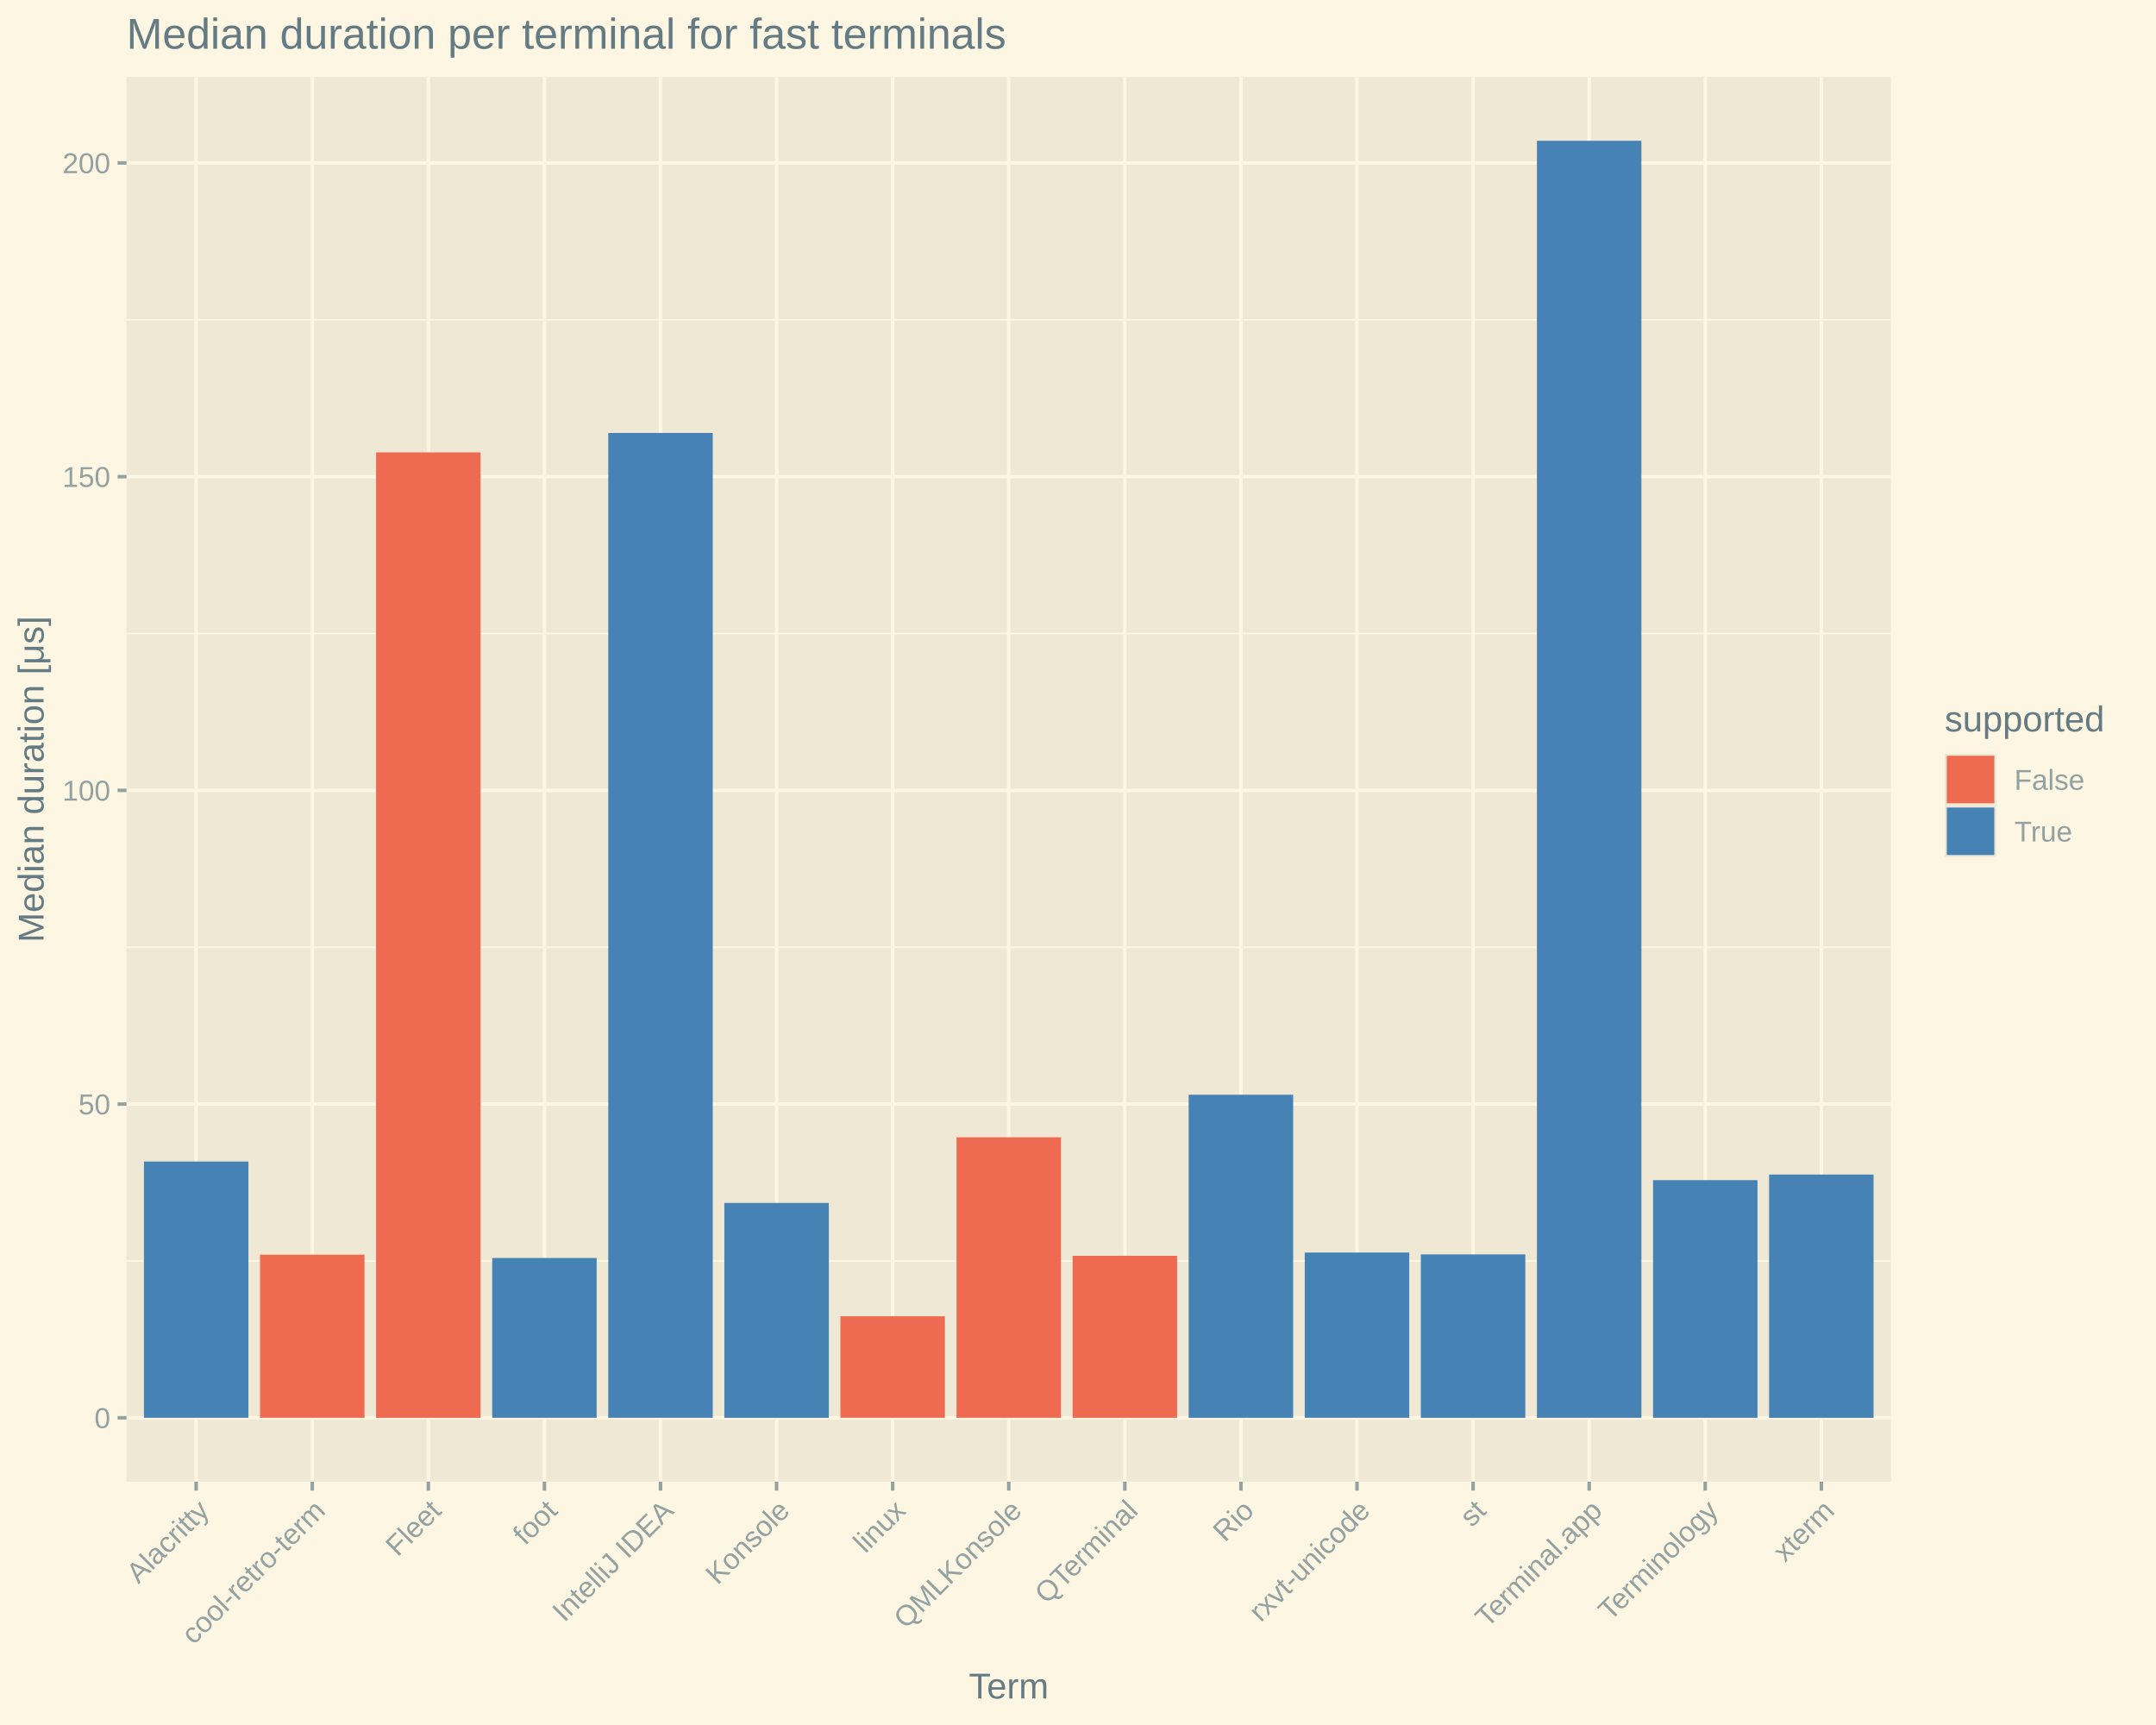
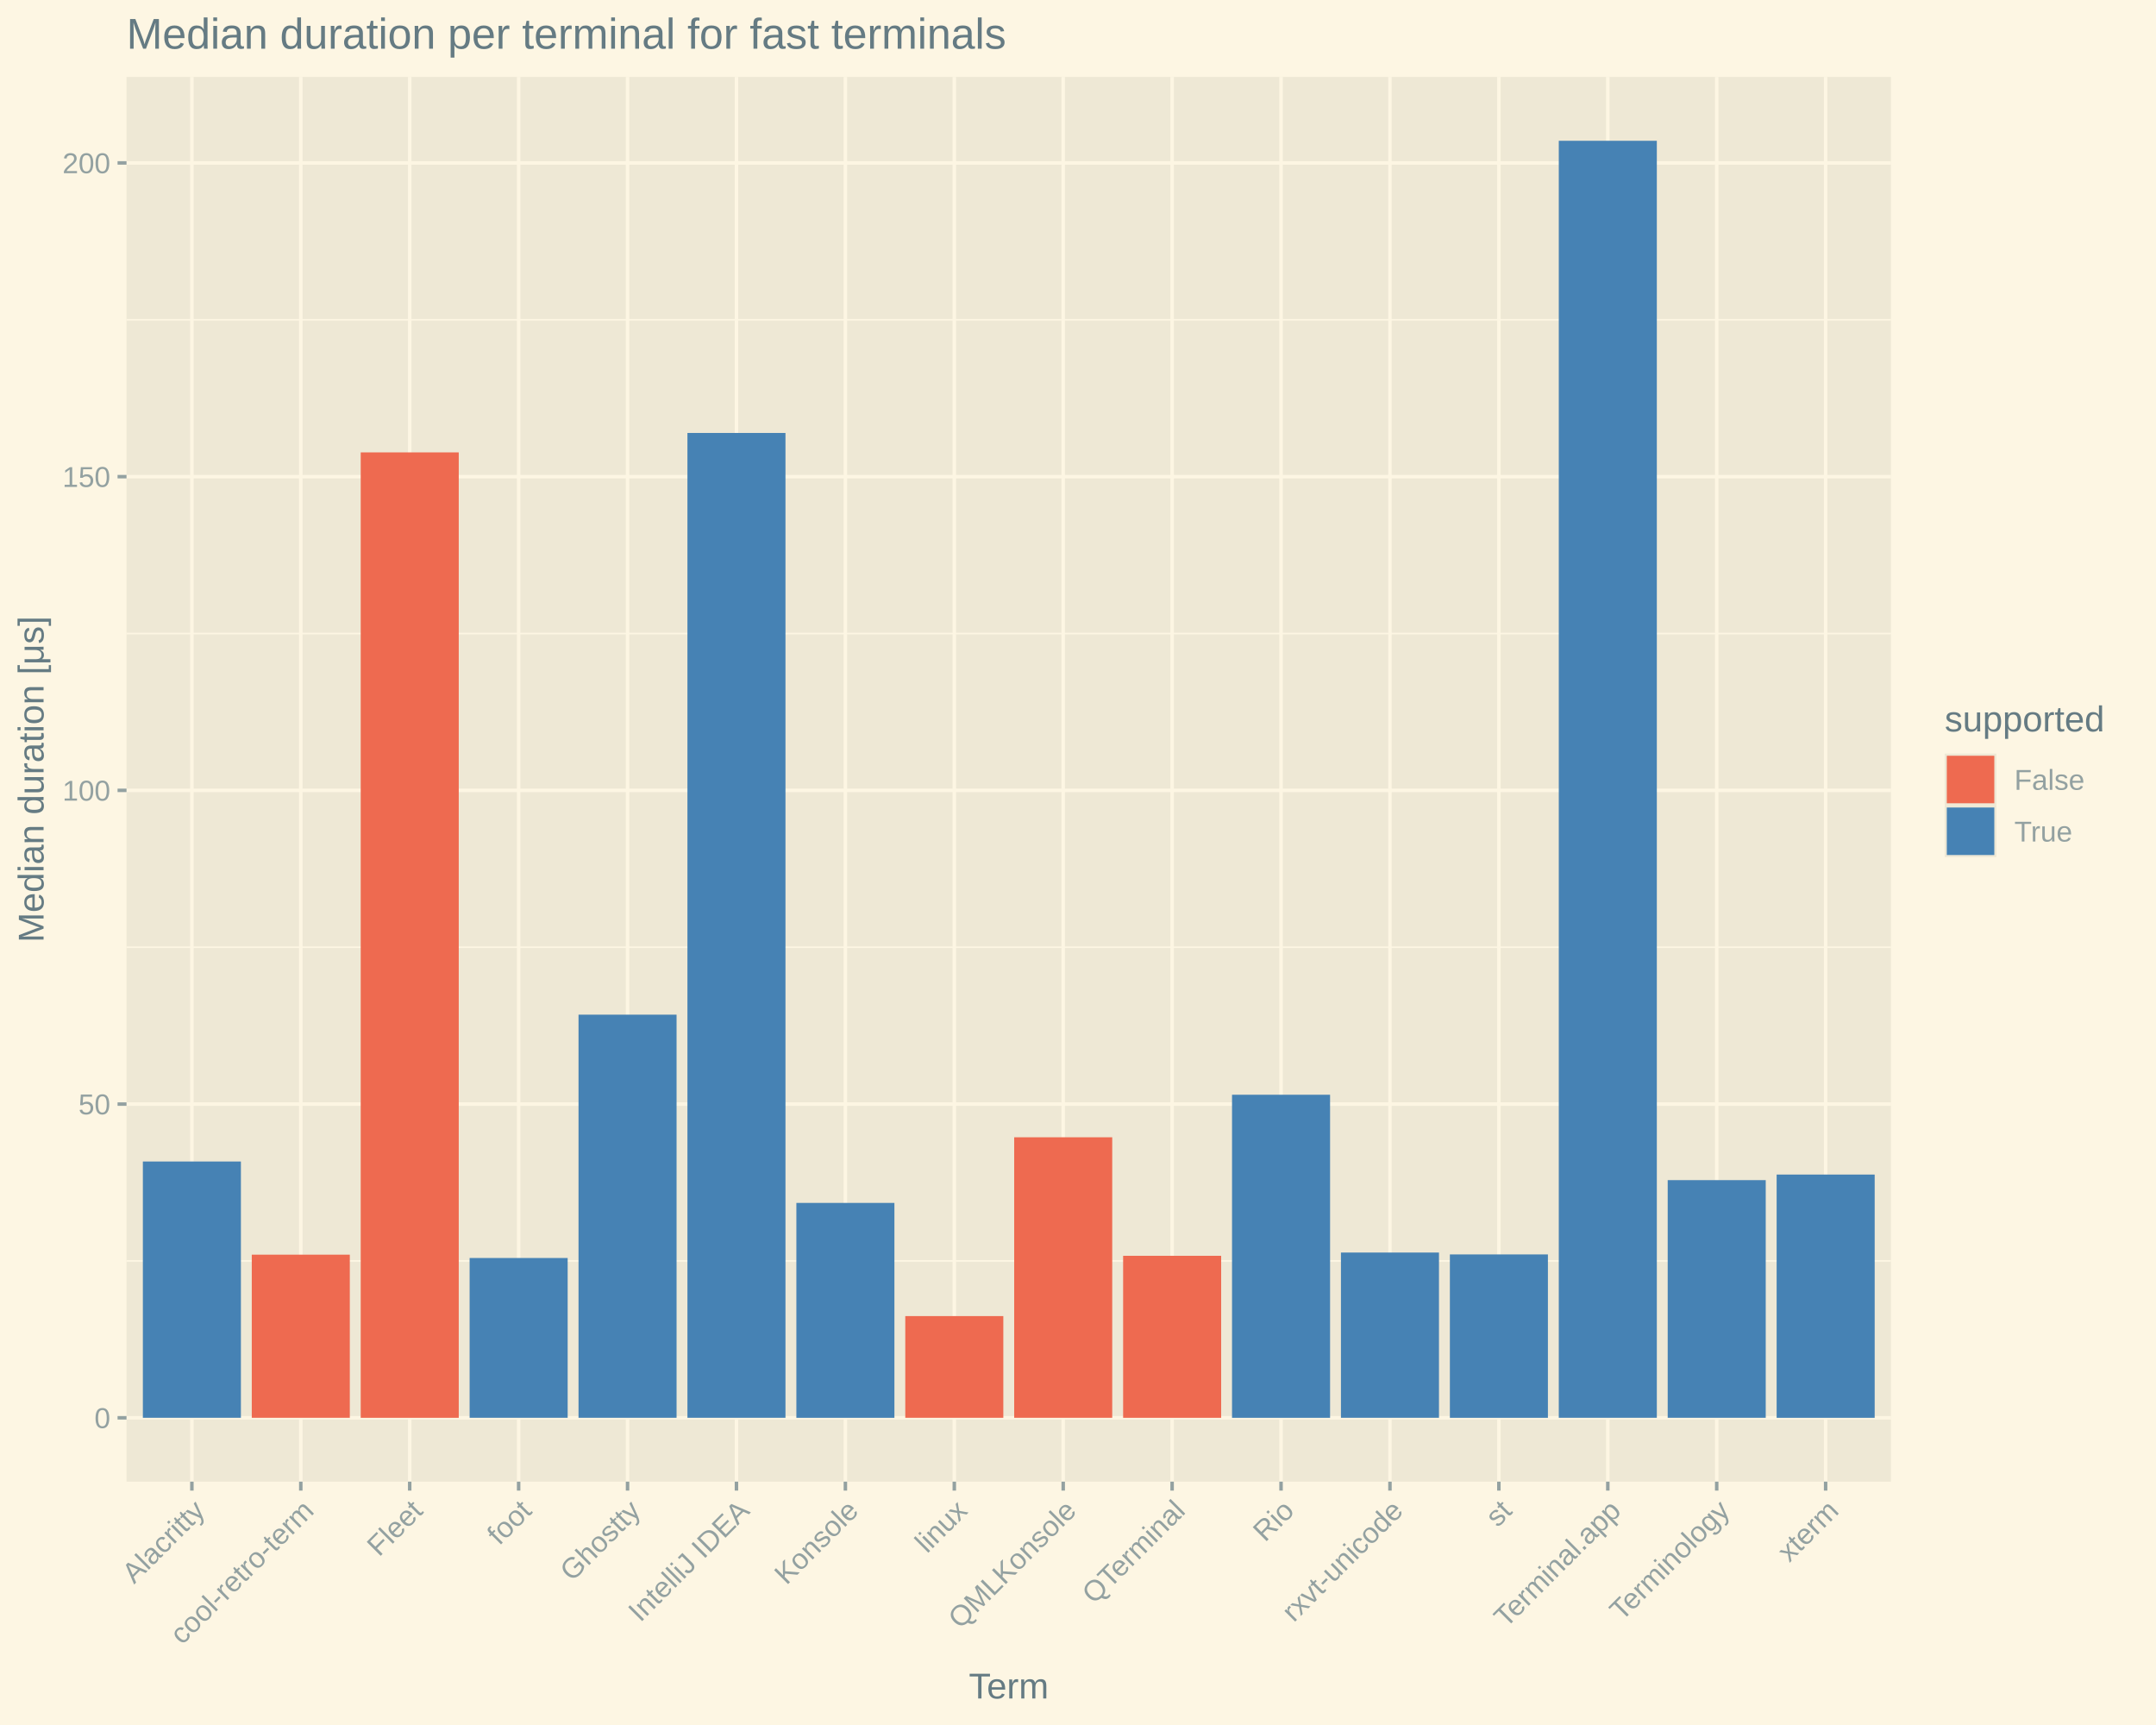
<svg xmlns="http://www.w3.org/2000/svg" width="960" height="768" class="svglite" viewBox="0 0 720 576">
  <defs>
    <style>.svglite polyline,.svglite rect{fill:none;stroke:#000;stroke-linecap:round;stroke-linejoin:round;stroke-miterlimit:10}.svglite text{white-space:pre}</style>
  </defs>
  <rect width="100%" height="100%" style="stroke:none;fill:#fdf6e3" />
  <defs>
    <clipPath id="cpMC4wMHw3MjAuMDB8MC4wMHw1NzYuMDA=">
      <path d="M0 0h720v576H0z" />
    </clipPath>
  </defs>
  <g clip-path="url(#cpMC4wMHw3MjAuMDB8MC4wMHw1NzYuMDA=)">
    <path d="M0 0h720v576H0z" style="stroke-width:1.16;stroke:none;fill:#fdf6e3" />
  </g>
  <defs>
    <clipPath id="cpNDIuMjV8NjMxLjUwfDI1LjY5fDQ5NC43NA==">
      <path d="M42.25 25.69h589.24v469.05H42.25z" />
    </clipPath>
  </defs>
  <g clip-path="url(#cpNDIuMjV8NjMxLjUwfDI1LjY5fDQ5NC43NA==)">
    <path d="M42.25 25.69h589.24v469.05H42.25z" style="stroke-width:1.16;stroke:none;fill:#eee8d5" />
    <path d="M42.25 421.04H631.5M42.25 316.29H631.5M42.25 211.54H631.5M42.25 106.78H631.5" style="stroke-width:.53;stroke:#fdf6e3;stroke-linecap:butt" />
-     <path d="M42.25 473.42H631.5M42.25 368.67H631.5M42.25 263.91H631.5M42.25 159.16H631.5M42.25 54.4H631.5M65.51 494.74V25.69M104.28 494.74V25.69M143.05 494.74V25.69M181.81 494.74V25.69M220.58 494.74V25.69M259.34 494.74V25.69M298.11 494.74V25.69M336.88 494.74V25.69M375.64 494.74V25.69M414.41 494.74V25.69M453.17 494.74V25.69M491.94 494.74V25.69M530.71 494.74V25.69M569.47 494.74V25.69M608.24 494.74V25.69" style="stroke-width:1.16;stroke:#fdf6e3;stroke-linecap:butt" />
-     <path d="M48.07 387.84h34.89v85.58H48.07z" style="stroke-width:1.07;stroke:none;stroke-linecap:butt;stroke-linejoin:miter;fill:#4682b4" />
-     <path d="M86.83 418.95h34.89v54.47H86.83zM125.6 151.06h34.89v322.37H125.6z" style="stroke-width:1.07;stroke:none;stroke-linecap:butt;stroke-linejoin:miter;fill:#ee6a50" />
-     <path d="M164.37 420.06h34.89v53.36h-34.89zM203.13 144.57h34.89v328.85h-34.89zM241.9 401.67h34.89v71.76H241.9z" style="stroke-width:1.07;stroke:none;stroke-linecap:butt;stroke-linejoin:miter;fill:#4682b4" />
-     <path d="M280.66 439.52h34.89v33.9h-34.89zM319.43 379.75h34.89v93.67h-34.89zM358.2 419.33h34.89v54.1H358.2z" style="stroke-width:1.07;stroke:none;stroke-linecap:butt;stroke-linejoin:miter;fill:#ee6a50" />
-     <path d="M396.96 365.55h34.89v107.88h-34.89zM435.73 418.24h34.89v55.18h-34.89zM474.49 418.87h34.89v54.56h-34.89zM513.26 47.01h34.89v426.41h-34.89zM552.03 394.06h34.89v79.36h-34.89zM590.79 392.2h34.89v81.23h-34.89z" style="stroke-width:1.07;stroke:none;stroke-linecap:butt;stroke-linejoin:miter;fill:#4682b4" />
+     <path d="M42.25 473.42H631.5M42.25 368.67H631.5M42.25 263.91H631.5M42.25 159.16H631.5M42.25 54.4H631.5M64.08 494.74V25.69M100.45 494.74V25.69M136.82 494.74V25.69M173.2 494.74V25.69M209.57 494.74V25.69M245.94 494.74V25.69M282.32 494.74V25.69M318.69 494.74V25.69M355.06 494.74V25.69M391.43 494.74V25.69M427.81 494.74V25.69M464.18 494.74V25.69M500.55 494.74V25.69M536.93 494.74V25.69M573.3 494.74V25.69M609.67 494.74V25.69" style="stroke-width:1.16;stroke:#fdf6e3;stroke-linecap:butt" />
+     <path d="M47.71 387.84h32.74v85.58H47.71z" style="stroke-width:1.07;stroke:none;stroke-linecap:butt;stroke-linejoin:miter;fill:#4682b4" />
+     <path d="M84.08 418.95h32.74v54.47H84.08zM120.46 151.06h32.74v322.37h-32.74z" style="stroke-width:1.07;stroke:none;stroke-linecap:butt;stroke-linejoin:miter;fill:#ee6a50" />
+     <path d="M156.83 420.06h32.74v53.36h-32.74zM193.2 338.81h32.74v134.61H193.2zM229.57 144.57h32.74v328.85h-32.74zM265.95 401.67h32.74v71.76h-32.74z" style="stroke-width:1.07;stroke:none;stroke-linecap:butt;stroke-linejoin:miter;fill:#4682b4" />
+     <path d="M302.32 439.46h32.74v33.96h-32.74zM338.69 379.75h32.74v93.67h-32.74zM375.07 419.33h32.74v54.1h-32.74z" style="stroke-width:1.07;stroke:none;stroke-linecap:butt;stroke-linejoin:miter;fill:#ee6a50" />
+     <path d="M411.44 365.55h32.74v107.88h-32.74zM447.81 418.24h32.74v55.18h-32.74zM484.19 418.87h32.74v54.56h-32.74zM520.56 47.01h32.74v426.41h-32.74zM556.93 394.06h32.74v79.36h-32.74zM593.31 392.2h32.74v81.23h-32.74z" style="stroke-width:1.07;stroke:none;stroke-linecap:butt;stroke-linejoin:miter;fill:#4682b4" />
  </g>
  <g clip-path="url(#cpMC4wMHw3MjAuMDB8MC4wMHw1NzYuMDA=)">
    <path d="M42.25 494.74V25.69" style="stroke-width:1.16;stroke:none;stroke-linecap:butt" />
    <text x="36.87" y="476.85" lengthAdjust="spacingAndGlyphs" style="font-size:9.6px;fill:#93a1a1;font-family:&quot;Arial&quot;" text-anchor="end" textLength="5.49">0</text>
    <text x="36.87" y="372.09" lengthAdjust="spacingAndGlyphs" style="font-size:9.6px;fill:#93a1a1;font-family:&quot;Arial&quot;" text-anchor="end" textLength="10.97">50</text>
    <text x="36.87" y="267.34" lengthAdjust="spacingAndGlyphs" style="font-size:9.6px;fill:#93a1a1;font-family:&quot;Arial&quot;" text-anchor="end" textLength="16.46">100</text>
    <text x="36.87" y="162.59" lengthAdjust="spacingAndGlyphs" style="font-size:9.6px;fill:#93a1a1;font-family:&quot;Arial&quot;" text-anchor="end" textLength="16.46">150</text>
    <text x="36.87" y="57.83" lengthAdjust="spacingAndGlyphs" style="font-size:9.6px;fill:#93a1a1;font-family:&quot;Arial&quot;" text-anchor="end" textLength="16.46">200</text>
    <path d="M39.26 473.42h2.99M39.26 368.67h2.99M39.26 263.91h2.99M39.26 159.16h2.99M39.26 54.4h2.99" style="stroke-width:1.16;stroke:#93a1a1;stroke-linecap:butt" />
    <path d="M42.25 494.74H631.5" style="stroke-width:1.16;stroke:none;stroke-linecap:butt" />
-     <path d="M65.51 497.73v-2.99M104.28 497.73v-2.99M143.05 497.73v-2.99M181.81 497.73v-2.99M220.58 497.73v-2.99M259.34 497.73v-2.99M298.11 497.73v-2.99M336.88 497.73v-2.99M375.64 497.73v-2.99M414.41 497.73v-2.99M453.17 497.73v-2.99M491.94 497.73v-2.99M530.71 497.73v-2.99M569.47 497.73v-2.99M608.24 497.73v-2.99" style="stroke-width:1.16;stroke:#93a1a1;stroke-linecap:butt" />
-     <text lengthAdjust="spacingAndGlyphs" style="font-size:9.6px;fill:#93a1a1;font-family:&quot;Arial&quot;" text-anchor="end" textLength="36.86" transform="rotate(-45 644.733 167.553)">Alacritty</text>
-     <text lengthAdjust="spacingAndGlyphs" style="font-size:9.6px;fill:#93a1a1;font-family:&quot;Arial&quot;" text-anchor="end" textLength="69.28" transform="rotate(-45 664.118 120.753)">cool-retro-term</text>
-     <text lengthAdjust="spacingAndGlyphs" style="font-size:9.6px;fill:#93a1a1;font-family:&quot;Arial&quot;" text-anchor="end" textLength="21.75" transform="rotate(-45 683.498 73.966)">Fleet</text>
-     <text lengthAdjust="spacingAndGlyphs" style="font-size:9.6px;fill:#93a1a1;font-family:&quot;Arial&quot;" text-anchor="end" textLength="18.37" transform="rotate(-45 702.883 27.166)">foot</text>
-     <text lengthAdjust="spacingAndGlyphs" style="font-size:9.6px;fill:#93a1a1;font-family:&quot;Arial&quot;" text-anchor="end" textLength="52.32" transform="rotate(-45 722.263 -19.621)">IntelliJ IDEA</text>
-     <text lengthAdjust="spacingAndGlyphs" style="font-size:9.6px;fill:#93a1a1;font-family:&quot;Arial&quot;" text-anchor="end" textLength="35.96" transform="rotate(-45 741.648 -66.42)">Konsole</text>
-     <text lengthAdjust="spacingAndGlyphs" style="font-size:9.6px;fill:#93a1a1;font-family:&quot;Arial&quot;" text-anchor="end" textLength="21.88" transform="rotate(-45 761.033 -113.22)">linux</text>
-     <text lengthAdjust="spacingAndGlyphs" style="font-size:9.6px;fill:#93a1a1;font-family:&quot;Arial&quot;" text-anchor="end" textLength="57.18" transform="rotate(-45 780.413 -160.008)">QMLKonsole</text>
-     <text lengthAdjust="spacingAndGlyphs" style="font-size:9.6px;fill:#93a1a1;font-family:&quot;Arial&quot;" text-anchor="end" textLength="47.44" transform="rotate(-45 799.798 -206.807)">QTerminal</text>
-     <text lengthAdjust="spacingAndGlyphs" style="font-size:9.6px;fill:#93a1a1;font-family:&quot;Arial&quot;" text-anchor="end" textLength="14.25" transform="rotate(-45 819.178 -253.595)">Rio</text>
-     <text lengthAdjust="spacingAndGlyphs" style="font-size:9.6px;fill:#93a1a1;font-family:&quot;Arial&quot;" text-anchor="end" textLength="56.51" transform="rotate(-45 838.563 -300.394)">rxvt-unicode</text>
-     <text lengthAdjust="spacingAndGlyphs" style="font-size:9.6px;fill:#93a1a1;font-family:&quot;Arial&quot;" text-anchor="end" textLength="8.06" transform="rotate(-45 857.948 -347.194)">st</text>
-     <text lengthAdjust="spacingAndGlyphs" style="font-size:9.6px;fill:#93a1a1;font-family:&quot;Arial&quot;" text-anchor="end" textLength="59.7" transform="rotate(-45 877.328 -393.981)">Terminal.app</text>
-     <text lengthAdjust="spacingAndGlyphs" style="font-size:9.6px;fill:#93a1a1;font-family:&quot;Arial&quot;" text-anchor="end" textLength="56.96" transform="rotate(-45 896.713 -440.78)">Terminology</text>
-     <text lengthAdjust="spacingAndGlyphs" style="font-size:9.6px;fill:#93a1a1;font-family:&quot;Arial&quot;" text-anchor="end" textLength="26.88" transform="rotate(-45 916.093 -487.568)">xterm</text>
+     <path d="M64.08 497.73v-2.99M100.45 497.73v-2.99M136.82 497.73v-2.99M173.2 497.73v-2.99M209.57 497.73v-2.99M245.94 497.73v-2.99M282.32 497.73v-2.99M318.69 497.73v-2.99M355.06 497.73v-2.99M391.43 497.73v-2.99M427.81 497.73v-2.99M464.18 497.73v-2.99M500.55 497.73v-2.99M536.93 497.73v-2.99M573.3 497.73v-2.99M609.67 497.73v-2.99" style="stroke-width:1.16;stroke:#93a1a1;stroke-linecap:butt" />
+     <text lengthAdjust="spacingAndGlyphs" style="font-size:9.6px;fill:#93a1a1;font-family:&quot;Arial&quot;" text-anchor="end" textLength="36.86" transform="rotate(-45 644.013 169.291)">Alacritty</text>
+     <text lengthAdjust="spacingAndGlyphs" style="font-size:9.6px;fill:#93a1a1;font-family:&quot;Arial&quot;" text-anchor="end" textLength="69.28" transform="rotate(-45 662.203 125.377)">cool-retro-term</text>
+     <text lengthAdjust="spacingAndGlyphs" style="font-size:9.6px;fill:#93a1a1;font-family:&quot;Arial&quot;" text-anchor="end" textLength="21.75" transform="rotate(-45 680.388 81.474)">Fleet</text>
+     <text lengthAdjust="spacingAndGlyphs" style="font-size:9.6px;fill:#93a1a1;font-family:&quot;Arial&quot;" text-anchor="end" textLength="18.37" transform="rotate(-45 698.573 37.572)">foot</text>
+     <text lengthAdjust="spacingAndGlyphs" style="font-size:9.6px;fill:#93a1a1;font-family:&quot;Arial&quot;" text-anchor="end" textLength="35.13" transform="rotate(-45 716.763 -6.343)">Ghostty</text>
+     <text lengthAdjust="spacingAndGlyphs" style="font-size:9.6px;fill:#93a1a1;font-family:&quot;Arial&quot;" text-anchor="end" textLength="52.32" transform="rotate(-45 734.948 -50.245)">IntelliJ IDEA</text>
+     <text lengthAdjust="spacingAndGlyphs" style="font-size:9.6px;fill:#93a1a1;font-family:&quot;Arial&quot;" text-anchor="end" textLength="35.96" transform="rotate(-45 753.133 -94.148)">Konsole</text>
+     <text lengthAdjust="spacingAndGlyphs" style="font-size:9.6px;fill:#93a1a1;font-family:&quot;Arial&quot;" text-anchor="end" textLength="21.88" transform="rotate(-45 771.323 -138.062)">linux</text>
+     <text lengthAdjust="spacingAndGlyphs" style="font-size:9.6px;fill:#93a1a1;font-family:&quot;Arial&quot;" text-anchor="end" textLength="57.18" transform="rotate(-45 789.508 -181.965)">QMLKonsole</text>
+     <text lengthAdjust="spacingAndGlyphs" style="font-size:9.6px;fill:#93a1a1;font-family:&quot;Arial&quot;" text-anchor="end" textLength="47.44" transform="rotate(-45 807.693 -225.867)">QTerminal</text>
+     <text lengthAdjust="spacingAndGlyphs" style="font-size:9.6px;fill:#93a1a1;font-family:&quot;Arial&quot;" text-anchor="end" textLength="14.25" transform="rotate(-45 825.878 -269.77)">Rio</text>
+     <text lengthAdjust="spacingAndGlyphs" style="font-size:9.6px;fill:#93a1a1;font-family:&quot;Arial&quot;" text-anchor="end" textLength="56.51" transform="rotate(-45 844.068 -313.684)">rxvt-unicode</text>
+     <text lengthAdjust="spacingAndGlyphs" style="font-size:9.6px;fill:#93a1a1;font-family:&quot;Arial&quot;" text-anchor="end" textLength="8.06" transform="rotate(-45 862.253 -357.587)">st</text>
+     <text lengthAdjust="spacingAndGlyphs" style="font-size:9.6px;fill:#93a1a1;font-family:&quot;Arial&quot;" text-anchor="end" textLength="59.7" transform="rotate(-45 880.438 -401.49)">Terminal.app</text>
+     <text lengthAdjust="spacingAndGlyphs" style="font-size:9.6px;fill:#93a1a1;font-family:&quot;Arial&quot;" text-anchor="end" textLength="56.96" transform="rotate(-45 898.628 -445.404)">Terminology</text>
+     <text lengthAdjust="spacingAndGlyphs" style="font-size:9.6px;fill:#93a1a1;font-family:&quot;Arial&quot;" text-anchor="end" textLength="26.88" transform="rotate(-45 916.813 -489.306)">xterm</text>
    <text x="336.88" y="567.14" lengthAdjust="spacingAndGlyphs" style="font-size:12px;fill:#657b83;font-family:&quot;Arial&quot;" text-anchor="middle" textLength="29.61">Term</text>
    <text lengthAdjust="spacingAndGlyphs" style="font-size:12px;fill:#657b83;font-family:&quot;Arial&quot;" text-anchor="middle" textLength="118.25" transform="rotate(-90 137.385 122.835)">Median duration [μs]</text>
    <path d="M643.45 228.25h70.57v63.94h-70.57z" style="stroke-width:1.16;stroke:none;fill:#fdf6e3" />
    <text x="649.43" y="244.23" lengthAdjust="spacingAndGlyphs" style="font-size:12px;fill:#657b83;font-family:&quot;Arial&quot;" textLength="58.62">supported</text>
    <path d="M649.43 251.65h17.28v17.28h-17.28z" style="stroke-width:1.16;stroke:none;fill:#eee8d5" />
    <path d="M650.14 252.36H666v15.86h-15.86z" style="stroke-width:1.07;stroke:none;stroke-linecap:butt;stroke-linejoin:miter;fill:#ee6a50" />
    <path d="M649.43 268.93h17.28v17.28h-17.28z" style="stroke-width:1.16;stroke:none;fill:#eee8d5" />
    <path d="M650.14 269.64H666v15.86h-15.86z" style="stroke-width:1.07;stroke:none;stroke-linecap:butt;stroke-linejoin:miter;fill:#4682b4" />
    <text x="672.69" y="263.72" lengthAdjust="spacingAndGlyphs" style="font-size:9.6px;fill:#93a1a1;font-family:&quot;Arial&quot;" textLength="22.85">False</text>
    <text x="672.69" y="281" lengthAdjust="spacingAndGlyphs" style="font-size:9.6px;fill:#93a1a1;font-family:&quot;Arial&quot;" textLength="20.64">True</text>
    <text x="42.25" y="16.26" lengthAdjust="spacingAndGlyphs" style="font-size:14.4px;fill:#657b83;font-family:&quot;Arial&quot;" textLength="320.13">Median duration per terminal for fast terminals</text>
  </g>
</svg>
